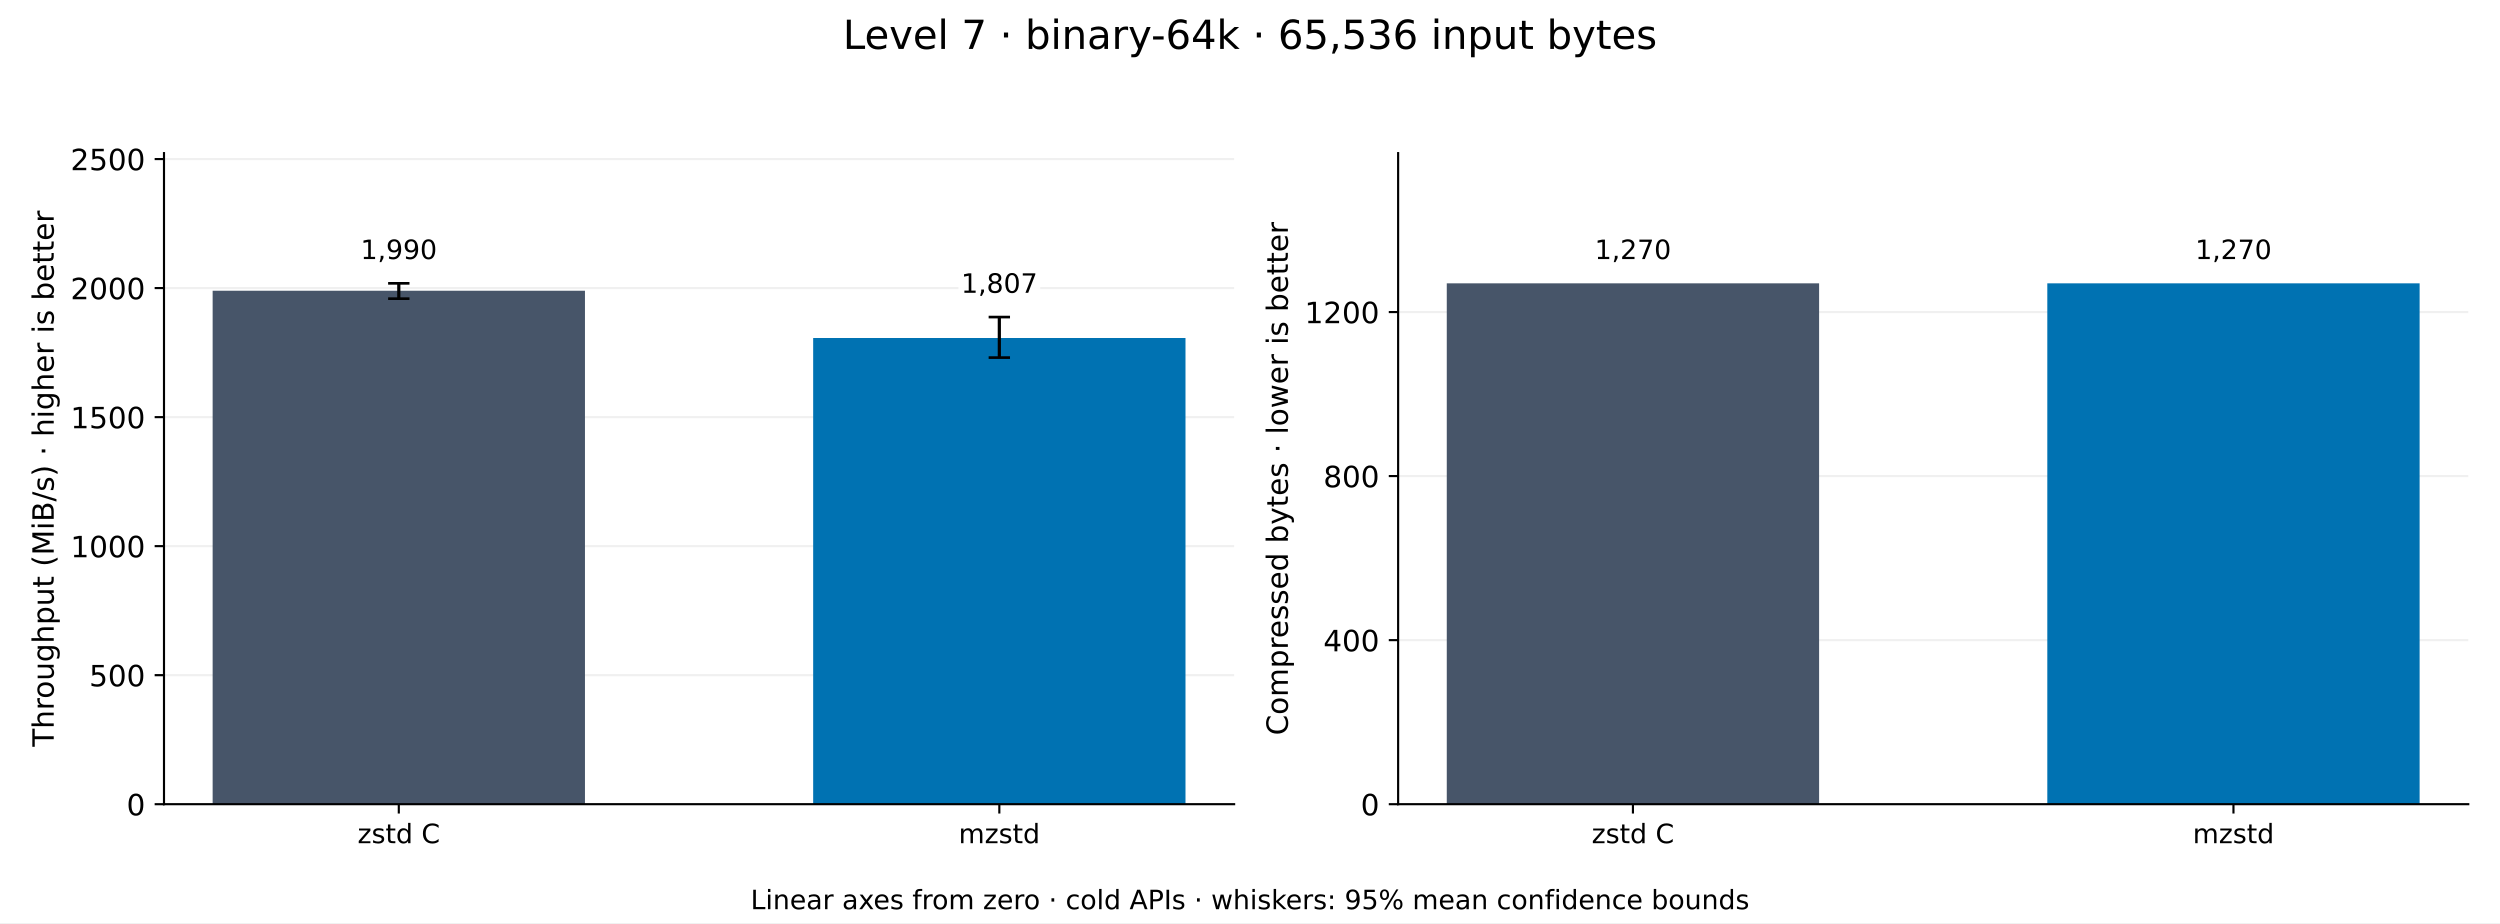
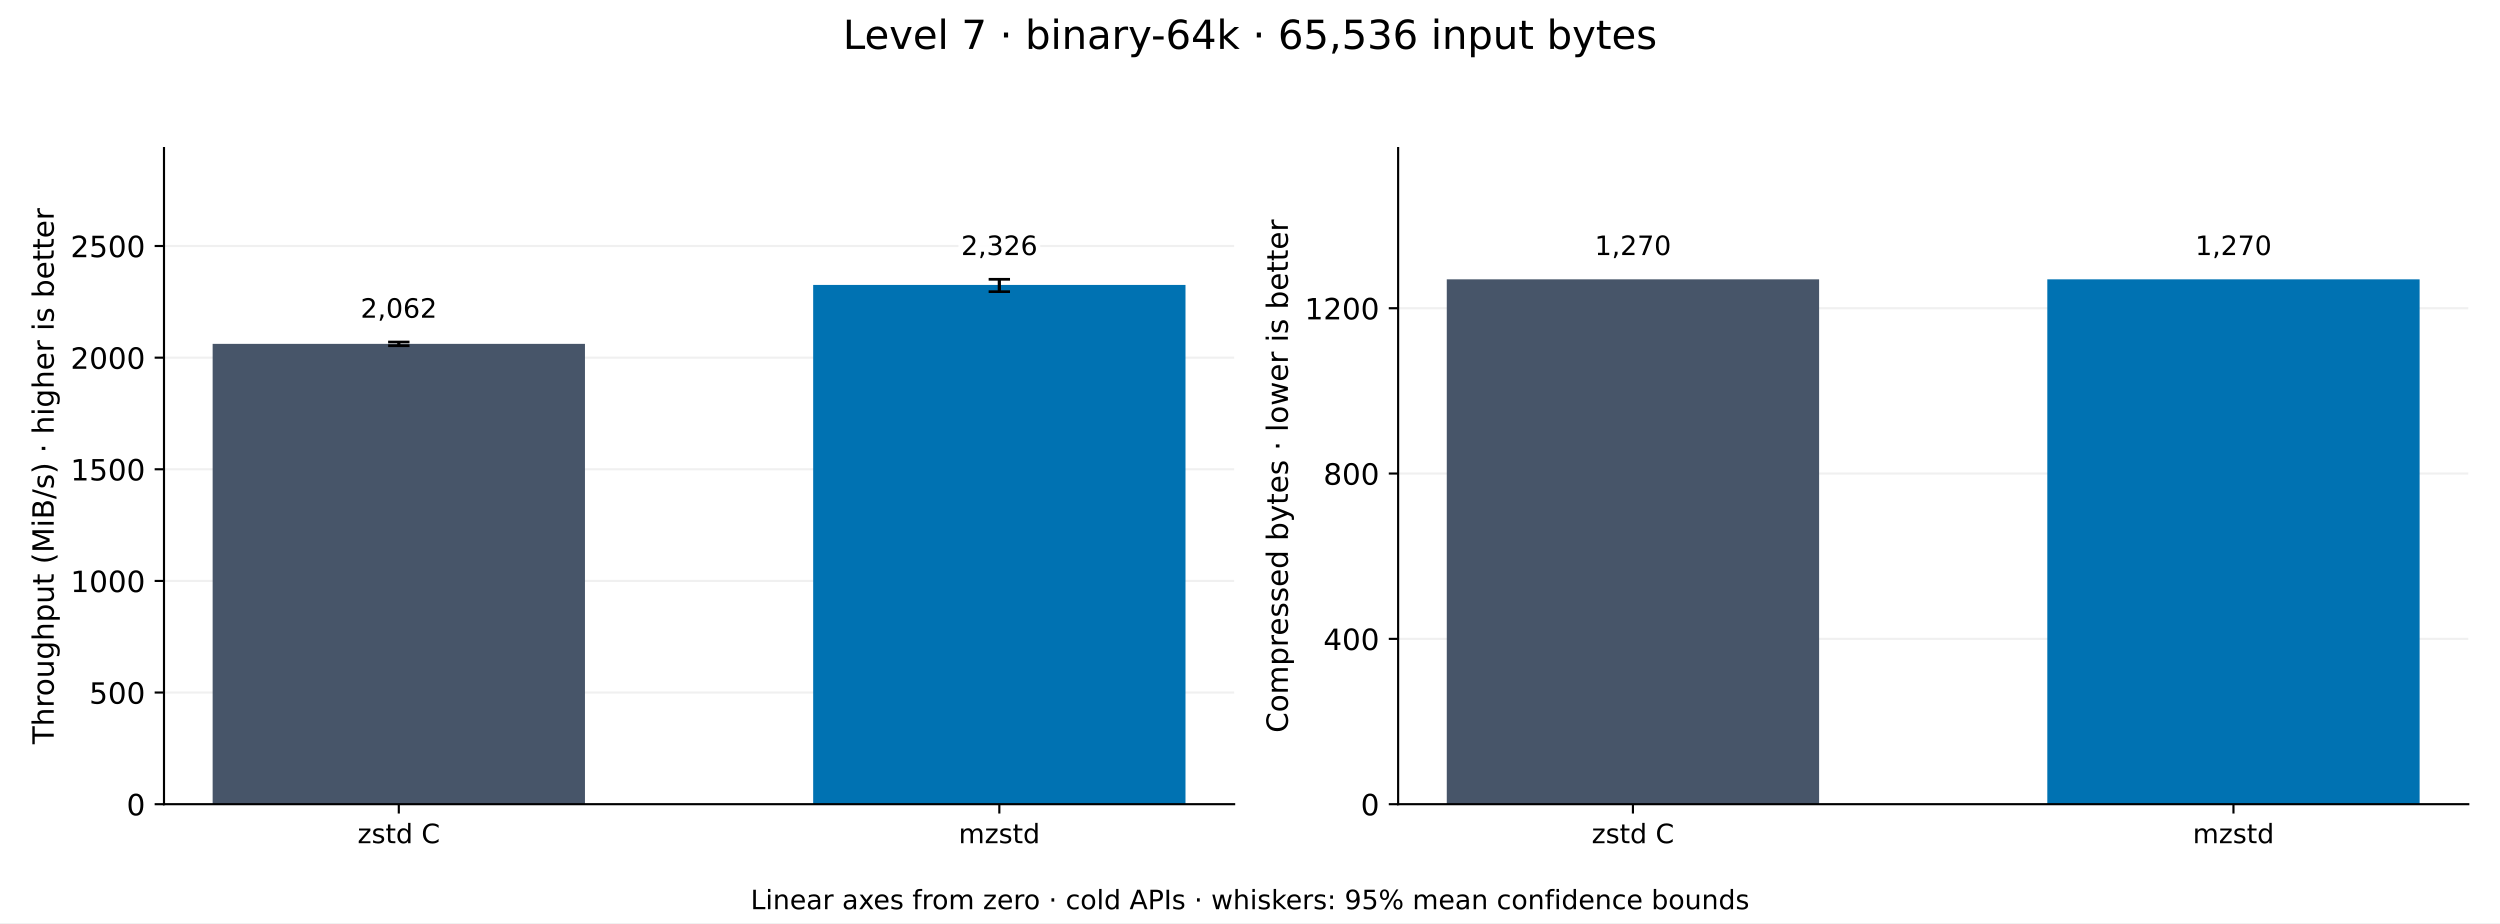
<svg xmlns="http://www.w3.org/2000/svg" xmlns:xlink="http://www.w3.org/1999/xlink" width="936pt" height="345.6pt" viewBox="0 0 936 345.6" version="1.1">
  <defs>
    <style type="text/css">*{stroke-linejoin: round; stroke-linecap: butt}</style>
  </defs>
  <g id="figure_1">
    <g id="patch_1">
      <path d="M 0 345.6 L 936 345.6 L 936 0 L 0 0 z " style="fill: #ffffff" />
    </g>
    <g id="axes_1">
      <g id="patch_2">
-         <path d="M 61.4 301.088 L 462.06 301.088 L 462.06 57.327 L 61.4 57.327 z " style="fill: #ffffff" />
+         <path d="M 61.4 301.088 L 462.06 301.088 L 462.06 55.44 L 61.4 55.44 z " style="fill: #ffffff" />
      </g>
      <g id="matplotlib.axis_1">
        <g id="xtick_1">
          <g id="line2d_1">
            <defs>
              <path id="mcbfd24ea1b" d="M 0 0 L 0 3.5 " style="stroke: #000000; stroke-width: 0.8" />
            </defs>
            <g>
              <use xlink:href="#mcbfd24ea1b" x="149.311" y="301.088" style="stroke: #000000; stroke-width: 0.8" />
            </g>
          </g>
          <g id="text_1">
            <text style="font-size: 10px; font-family: 'DejaVu Sans', 'Bitstream Vera Sans', 'Computer Modern Sans Serif', 'Lucida Grande', 'Verdana', 'Geneva', 'Lucid', 'Arial', 'Helvetica', 'Avant Garde', sans-serif; text-anchor: middle" x="149.311" y="315.686" transform="rotate(-0 149.3114 315.6864)">zstd C</text>
          </g>
        </g>
        <g id="xtick_2">
          <g id="line2d_2">
            <g>
              <use xlink:href="#mcbfd24ea1b" x="374.149" y="301.088" style="stroke: #000000; stroke-width: 0.8" />
            </g>
          </g>
          <g id="text_2">
            <text style="font-size: 10px; font-family: 'DejaVu Sans', 'Bitstream Vera Sans', 'Computer Modern Sans Serif', 'Lucida Grande', 'Verdana', 'Geneva', 'Lucid', 'Arial', 'Helvetica', 'Avant Garde', sans-serif; text-anchor: middle" x="374.149" y="315.686" transform="rotate(-0 374.1486 315.6864)">mzstd</text>
          </g>
        </g>
      </g>
      <g id="matplotlib.axis_2">
        <g id="ytick_1">
          <g id="line2d_3">
-             <path d="M 61.4 301.088 L 462.06 301.088 " clip-path="url(#pfd7508d4da)" style="fill: none; stroke: #b0b0b0; stroke-opacity: 0.18; stroke-width: 0.8; stroke-linecap: square" />
+             <path d="M 61.4 301.088 L 462.06 301.088 " clip-path="url(#p8adc0d4bf5)" style="fill: none; stroke: #b0b0b0; stroke-opacity: 0.18; stroke-width: 0.8; stroke-linecap: square" />
          </g>
          <g id="line2d_4">
            <defs>
              <path id="m862e928616" d="M 0 0 L -3.5 0 " style="stroke: #000000; stroke-width: 0.8" />
            </defs>
            <g>
              <use xlink:href="#m862e928616" x="61.4" y="301.088" style="stroke: #000000; stroke-width: 0.8" />
            </g>
          </g>
          <g id="text_3">
            <text style="font-size: 11px; font-family: 'DejaVu Sans', 'Bitstream Vera Sans', 'Computer Modern Sans Serif', 'Lucida Grande', 'Verdana', 'Geneva', 'Lucid', 'Arial', 'Helvetica', 'Avant Garde', sans-serif; text-anchor: end" x="54.4" y="305.267" transform="rotate(-0 54.4 305.2671)">0</text>
          </g>
        </g>
        <g id="ytick_2">
          <g id="line2d_5">
-             <path d="M 61.4 252.782 L 462.06 252.782 " clip-path="url(#pfd7508d4da)" style="fill: none; stroke: #b0b0b0; stroke-opacity: 0.18; stroke-width: 0.8; stroke-linecap: square" />
+             <path d="M 61.4 259.292 L 462.06 259.292 " clip-path="url(#p8adc0d4bf5)" style="fill: none; stroke: #b0b0b0; stroke-opacity: 0.18; stroke-width: 0.8; stroke-linecap: square" />
          </g>
          <g id="line2d_6">
            <g>
-               <use xlink:href="#m862e928616" x="61.4" y="252.782" style="stroke: #000000; stroke-width: 0.8" />
+               <use xlink:href="#m862e928616" x="61.4" y="259.292" style="stroke: #000000; stroke-width: 0.8" />
            </g>
          </g>
          <g id="text_4">
-             <text style="font-size: 11px; font-family: 'DejaVu Sans', 'Bitstream Vera Sans', 'Computer Modern Sans Serif', 'Lucida Grande', 'Verdana', 'Geneva', 'Lucid', 'Arial', 'Helvetica', 'Avant Garde', sans-serif; text-anchor: end" x="54.4" y="256.961" transform="rotate(-0 54.4 256.9607)">500</text>
+             <text style="font-size: 11px; font-family: 'DejaVu Sans', 'Bitstream Vera Sans', 'Computer Modern Sans Serif', 'Lucida Grande', 'Verdana', 'Geneva', 'Lucid', 'Arial', 'Helvetica', 'Avant Garde', sans-serif; text-anchor: end" x="54.4" y="263.471" transform="rotate(-0 54.4 263.4707)">500</text>
          </g>
        </g>
        <g id="ytick_3">
          <g id="line2d_7">
-             <path d="M 61.4 204.475 L 462.06 204.475 " clip-path="url(#pfd7508d4da)" style="fill: none; stroke: #b0b0b0; stroke-opacity: 0.18; stroke-width: 0.8; stroke-linecap: square" />
+             <path d="M 61.4 217.495 L 462.06 217.495 " clip-path="url(#p8adc0d4bf5)" style="fill: none; stroke: #b0b0b0; stroke-opacity: 0.18; stroke-width: 0.8; stroke-linecap: square" />
          </g>
          <g id="line2d_8">
            <g>
-               <use xlink:href="#m862e928616" x="61.4" y="204.475" style="stroke: #000000; stroke-width: 0.8" />
+               <use xlink:href="#m862e928616" x="61.4" y="217.495" style="stroke: #000000; stroke-width: 0.8" />
            </g>
          </g>
          <g id="text_5">
-             <text style="font-size: 11px; font-family: 'DejaVu Sans', 'Bitstream Vera Sans', 'Computer Modern Sans Serif', 'Lucida Grande', 'Verdana', 'Geneva', 'Lucid', 'Arial', 'Helvetica', 'Avant Garde', sans-serif; text-anchor: end" x="54.4" y="208.654" transform="rotate(-0 54.4 208.6542)">1000</text>
+             <text style="font-size: 11px; font-family: 'DejaVu Sans', 'Bitstream Vera Sans', 'Computer Modern Sans Serif', 'Lucida Grande', 'Verdana', 'Geneva', 'Lucid', 'Arial', 'Helvetica', 'Avant Garde', sans-serif; text-anchor: end" x="54.4" y="221.674" transform="rotate(-0 54.4 221.6743)">1000</text>
          </g>
        </g>
        <g id="ytick_4">
          <g id="line2d_9">
-             <path d="M 61.4 156.169 L 462.06 156.169 " clip-path="url(#pfd7508d4da)" style="fill: none; stroke: #b0b0b0; stroke-opacity: 0.18; stroke-width: 0.8; stroke-linecap: square" />
+             <path d="M 61.4 175.699 L 462.06 175.699 " clip-path="url(#p8adc0d4bf5)" style="fill: none; stroke: #b0b0b0; stroke-opacity: 0.18; stroke-width: 0.8; stroke-linecap: square" />
          </g>
          <g id="line2d_10">
            <g>
-               <use xlink:href="#m862e928616" x="61.4" y="156.169" style="stroke: #000000; stroke-width: 0.8" />
+               <use xlink:href="#m862e928616" x="61.4" y="175.699" style="stroke: #000000; stroke-width: 0.8" />
            </g>
          </g>
          <g id="text_6">
-             <text style="font-size: 11px; font-family: 'DejaVu Sans', 'Bitstream Vera Sans', 'Computer Modern Sans Serif', 'Lucida Grande', 'Verdana', 'Geneva', 'Lucid', 'Arial', 'Helvetica', 'Avant Garde', sans-serif; text-anchor: end" x="54.4" y="160.348" transform="rotate(-0 54.4 160.3477)">1500</text>
+             <text style="font-size: 11px; font-family: 'DejaVu Sans', 'Bitstream Vera Sans', 'Computer Modern Sans Serif', 'Lucida Grande', 'Verdana', 'Geneva', 'Lucid', 'Arial', 'Helvetica', 'Avant Garde', sans-serif; text-anchor: end" x="54.4" y="179.878" transform="rotate(-0 54.4 179.8779)">1500</text>
          </g>
        </g>
        <g id="ytick_5">
          <g id="line2d_11">
-             <path d="M 61.4 107.862 L 462.06 107.862 " clip-path="url(#pfd7508d4da)" style="fill: none; stroke: #b0b0b0; stroke-opacity: 0.18; stroke-width: 0.8; stroke-linecap: square" />
+             <path d="M 61.4 133.902 L 462.06 133.902 " clip-path="url(#p8adc0d4bf5)" style="fill: none; stroke: #b0b0b0; stroke-opacity: 0.18; stroke-width: 0.8; stroke-linecap: square" />
          </g>
          <g id="line2d_12">
            <g>
-               <use xlink:href="#m862e928616" x="61.4" y="107.862" style="stroke: #000000; stroke-width: 0.8" />
+               <use xlink:href="#m862e928616" x="61.4" y="133.902" style="stroke: #000000; stroke-width: 0.8" />
            </g>
          </g>
          <g id="text_7">
-             <text style="font-size: 11px; font-family: 'DejaVu Sans', 'Bitstream Vera Sans', 'Computer Modern Sans Serif', 'Lucida Grande', 'Verdana', 'Geneva', 'Lucid', 'Arial', 'Helvetica', 'Avant Garde', sans-serif; text-anchor: end" x="54.4" y="112.041" transform="rotate(-0 54.4 112.0412)">2000</text>
+             <text style="font-size: 11px; font-family: 'DejaVu Sans', 'Bitstream Vera Sans', 'Computer Modern Sans Serif', 'Lucida Grande', 'Verdana', 'Geneva', 'Lucid', 'Arial', 'Helvetica', 'Avant Garde', sans-serif; text-anchor: end" x="54.4" y="138.081" transform="rotate(-0 54.4 138.0815)">2000</text>
          </g>
        </g>
        <g id="ytick_6">
          <g id="line2d_13">
-             <path d="M 61.4 59.556 L 462.06 59.556 " clip-path="url(#pfd7508d4da)" style="fill: none; stroke: #b0b0b0; stroke-opacity: 0.18; stroke-width: 0.8; stroke-linecap: square" />
+             <path d="M 61.4 92.106 L 462.06 92.106 " clip-path="url(#p8adc0d4bf5)" style="fill: none; stroke: #b0b0b0; stroke-opacity: 0.18; stroke-width: 0.8; stroke-linecap: square" />
          </g>
          <g id="line2d_14">
            <g>
-               <use xlink:href="#m862e928616" x="61.4" y="59.556" style="stroke: #000000; stroke-width: 0.8" />
+               <use xlink:href="#m862e928616" x="61.4" y="92.106" style="stroke: #000000; stroke-width: 0.8" />
            </g>
          </g>
          <g id="text_8">
-             <text style="font-size: 11px; font-family: 'DejaVu Sans', 'Bitstream Vera Sans', 'Computer Modern Sans Serif', 'Lucida Grande', 'Verdana', 'Geneva', 'Lucid', 'Arial', 'Helvetica', 'Avant Garde', sans-serif; text-anchor: end" x="54.4" y="63.735" transform="rotate(-0 54.4 63.73477)">2500</text>
+             <text style="font-size: 11px; font-family: 'DejaVu Sans', 'Bitstream Vera Sans', 'Computer Modern Sans Serif', 'Lucida Grande', 'Verdana', 'Geneva', 'Lucid', 'Arial', 'Helvetica', 'Avant Garde', sans-serif; text-anchor: end" x="54.4" y="96.285" transform="rotate(-0 54.4 96.28503)">2500</text>
          </g>
        </g>
        <g id="text_9">
-           <text style="font-size: 11px; font-family: 'DejaVu Sans', 'Bitstream Vera Sans', 'Computer Modern Sans Serif', 'Lucida Grande', 'Verdana', 'Geneva', 'Lucid', 'Arial', 'Helvetica', 'Avant Garde', sans-serif; text-anchor: middle" x="20.117" y="179.207" transform="rotate(-90 20.11734 179.2073)">Throughput (MiB/s) · higher is better</text>
+           <text style="font-size: 11px; font-family: 'DejaVu Sans', 'Bitstream Vera Sans', 'Computer Modern Sans Serif', 'Lucida Grande', 'Verdana', 'Geneva', 'Lucid', 'Arial', 'Helvetica', 'Avant Garde', sans-serif; text-anchor: middle" x="20.117" y="178.264" transform="rotate(-90 20.11734 178.264)">Throughput (MiB/s) · higher is better</text>
        </g>
      </g>
      <g id="patch_3">
-         <path d="M 79.612 301.088 L 219.011 301.088 L 219.011 108.863 L 79.612 108.863 z " clip-path="url(#pfd7508d4da)" style="fill: #475569" />
+         <path d="M 79.612 301.088 L 219.011 301.088 L 219.011 128.733 L 79.612 128.733 z " clip-path="url(#p8adc0d4bf5)" style="fill: #475569" />
      </g>
      <g id="patch_4">
-         <path d="M 304.449 301.088 L 443.848 301.088 L 443.848 126.552 L 304.449 126.552 z " clip-path="url(#pfd7508d4da)" style="fill: #0072b2" />
+         <path d="M 304.449 301.088 L 443.848 301.088 L 443.848 106.675 L 304.449 106.675 z " clip-path="url(#p8adc0d4bf5)" style="fill: #0072b2" />
      </g>
      <g id="LineCollection_1">
-         <path d="M 149.311 111.819 L 149.311 106.079 " clip-path="url(#pfd7508d4da)" style="fill: none; stroke: #000000; stroke-width: 1.2" />
-         <path d="M 374.149 133.894 L 374.149 118.705 " clip-path="url(#pfd7508d4da)" style="fill: none; stroke: #000000; stroke-width: 1.2" />
+         <path d="M 149.311 129.449 L 149.311 128.041 " clip-path="url(#p8adc0d4bf5)" style="fill: none; stroke: #000000; stroke-width: 1.2" />
+         <path d="M 374.149 109.205 L 374.149 104.57 " clip-path="url(#p8adc0d4bf5)" style="fill: none; stroke: #000000; stroke-width: 1.2" />
      </g>
      <g id="line2d_15">
        <defs>
          <path id="mf7f69e77f0" d="M 4 0 L -4 -0 " style="stroke: #000000" />
        </defs>
-         <g clip-path="url(#pfd7508d4da)">
-           <use xlink:href="#mf7f69e77f0" x="149.311" y="111.819" style="fill: #1f77b4; stroke: #000000" />
-           <use xlink:href="#mf7f69e77f0" x="374.149" y="133.894" style="fill: #1f77b4; stroke: #000000" />
+         <g clip-path="url(#p8adc0d4bf5)">
+           <use xlink:href="#mf7f69e77f0" x="149.311" y="129.449" style="fill: #1f77b4; stroke: #000000" />
+           <use xlink:href="#mf7f69e77f0" x="374.149" y="109.205" style="fill: #1f77b4; stroke: #000000" />
        </g>
      </g>
      <g id="line2d_16">
-         <g clip-path="url(#pfd7508d4da)">
-           <use xlink:href="#mf7f69e77f0" x="149.311" y="106.079" style="fill: #1f77b4; stroke: #000000" />
-           <use xlink:href="#mf7f69e77f0" x="374.149" y="118.705" style="fill: #1f77b4; stroke: #000000" />
+         <g clip-path="url(#p8adc0d4bf5)">
+           <use xlink:href="#mf7f69e77f0" x="149.311" y="128.041" style="fill: #1f77b4; stroke: #000000" />
+           <use xlink:href="#mf7f69e77f0" x="374.149" y="104.57" style="fill: #1f77b4; stroke: #000000" />
        </g>
      </g>
      <g id="patch_5">
-         <path d="M 61.4 301.088 L 61.4 57.327 " style="fill: none; stroke: #000000; stroke-width: 0.8; stroke-linejoin: miter; stroke-linecap: square" />
+         <path d="M 61.4 301.088 L 61.4 55.44 " style="fill: none; stroke: #000000; stroke-width: 0.8; stroke-linejoin: miter; stroke-linecap: square" />
      </g>
      <g id="patch_6">
        <path d="M 61.4 301.088 L 462.06 301.088 " style="fill: none; stroke: #000000; stroke-width: 0.8; stroke-linejoin: miter; stroke-linecap: square" />
      </g>
      <g id="text_10">
        <g id="patch_7">
-           <path d="M 133.997 100.079 L 164.625 100.079 L 164.625 88.401 L 133.997 88.401 z " style="fill: #ffffff; opacity: 0.9" />
-         </g>
-         <text style="font-size: 10px; font-family: 'DejaVu Sans', 'Bitstream Vera Sans', 'Computer Modern Sans Serif', 'Lucida Grande', 'Verdana', 'Geneva', 'Lucid', 'Arial', 'Helvetica', 'Avant Garde', sans-serif; text-anchor: middle" x="149.311" y="96.999" transform="rotate(-0 149.3114 96.99926)">1,990</text>
+           <path d="M 133.997 122.041 L 164.625 122.041 L 164.625 110.363 L 133.997 110.363 z " style="fill: #ffffff; opacity: 0.9" />
+         </g>
+         <text style="font-size: 10px; font-family: 'DejaVu Sans', 'Bitstream Vera Sans', 'Computer Modern Sans Serif', 'Lucida Grande', 'Verdana', 'Geneva', 'Lucid', 'Arial', 'Helvetica', 'Avant Garde', sans-serif; text-anchor: middle" x="149.311" y="118.961" transform="rotate(-0 149.3114 118.9614)">2,062</text>
      </g>
      <g id="text_11">
        <g id="patch_8">
-           <path d="M 358.835 112.705 L 389.463 112.705 L 389.463 101.027 L 358.835 101.027 z " style="fill: #ffffff; opacity: 0.9" />
-         </g>
-         <text style="font-size: 10px; font-family: 'DejaVu Sans', 'Bitstream Vera Sans', 'Computer Modern Sans Serif', 'Lucida Grande', 'Verdana', 'Geneva', 'Lucid', 'Arial', 'Helvetica', 'Avant Garde', sans-serif; text-anchor: middle" x="374.149" y="109.626" transform="rotate(-0 374.1486 109.6256)">1,807</text>
+           <path d="M 358.835 98.57 L 389.463 98.57 L 389.463 86.891 L 358.835 86.891 z " style="fill: #ffffff; opacity: 0.9" />
+         </g>
+         <text style="font-size: 10px; font-family: 'DejaVu Sans', 'Bitstream Vera Sans', 'Computer Modern Sans Serif', 'Lucida Grande', 'Verdana', 'Geneva', 'Lucid', 'Arial', 'Helvetica', 'Avant Garde', sans-serif; text-anchor: middle" x="374.149" y="95.49" transform="rotate(-0 374.1486 95.48991)">2,326</text>
      </g>
    </g>
    <g id="axes_2">
      <g id="patch_9">
-         <path d="M 523.46 301.088 L 924.12 301.088 L 924.12 57.327 L 523.46 57.327 z " style="fill: #ffffff" />
+         <path d="M 523.46 301.088 L 924.12 301.088 L 924.12 55.44 L 523.46 55.44 z " style="fill: #ffffff" />
      </g>
      <g id="matplotlib.axis_3">
        <g id="xtick_3">
          <g id="line2d_17">
            <g>
              <use xlink:href="#mcbfd24ea1b" x="611.371" y="301.088" style="stroke: #000000; stroke-width: 0.8" />
            </g>
          </g>
          <g id="text_12">
            <text style="font-size: 10px; font-family: 'DejaVu Sans', 'Bitstream Vera Sans', 'Computer Modern Sans Serif', 'Lucida Grande', 'Verdana', 'Geneva', 'Lucid', 'Arial', 'Helvetica', 'Avant Garde', sans-serif; text-anchor: middle" x="611.371" y="315.686" transform="rotate(-0 611.3714 315.6864)">zstd C</text>
          </g>
        </g>
        <g id="xtick_4">
          <g id="line2d_18">
            <g>
              <use xlink:href="#mcbfd24ea1b" x="836.209" y="301.088" style="stroke: #000000; stroke-width: 0.8" />
            </g>
          </g>
          <g id="text_13">
            <text style="font-size: 10px; font-family: 'DejaVu Sans', 'Bitstream Vera Sans', 'Computer Modern Sans Serif', 'Lucida Grande', 'Verdana', 'Geneva', 'Lucid', 'Arial', 'Helvetica', 'Avant Garde', sans-serif; text-anchor: middle" x="836.209" y="315.686" transform="rotate(-0 836.2086 315.6864)">mzstd</text>
          </g>
        </g>
      </g>
      <g id="matplotlib.axis_4">
        <g id="ytick_7">
          <g id="line2d_19">
-             <path d="M 523.46 301.088 L 924.12 301.088 " clip-path="url(#p67c1af9917)" style="fill: none; stroke: #b0b0b0; stroke-opacity: 0.18; stroke-width: 0.8; stroke-linecap: square" />
+             <path d="M 523.46 301.088 L 924.12 301.088 " clip-path="url(#pa62b2b81f9)" style="fill: none; stroke: #b0b0b0; stroke-opacity: 0.18; stroke-width: 0.8; stroke-linecap: square" />
          </g>
          <g id="line2d_20">
            <g>
              <use xlink:href="#m862e928616" x="523.46" y="301.088" style="stroke: #000000; stroke-width: 0.8" />
            </g>
          </g>
          <g id="text_14">
            <text style="font-size: 11px; font-family: 'DejaVu Sans', 'Bitstream Vera Sans', 'Computer Modern Sans Serif', 'Lucida Grande', 'Verdana', 'Geneva', 'Lucid', 'Arial', 'Helvetica', 'Avant Garde', sans-serif; text-anchor: end" x="516.46" y="305.267" transform="rotate(-0 516.46 305.2671)">0</text>
          </g>
        </g>
        <g id="ytick_8">
          <g id="line2d_21">
-             <path d="M 523.46 239.668 L 924.12 239.668 " clip-path="url(#p67c1af9917)" style="fill: none; stroke: #b0b0b0; stroke-opacity: 0.18; stroke-width: 0.8; stroke-linecap: square" />
+             <path d="M 523.46 239.192 L 924.12 239.192 " clip-path="url(#pa62b2b81f9)" style="fill: none; stroke: #b0b0b0; stroke-opacity: 0.18; stroke-width: 0.8; stroke-linecap: square" />
          </g>
          <g id="line2d_22">
            <g>
-               <use xlink:href="#m862e928616" x="523.46" y="239.668" style="stroke: #000000; stroke-width: 0.8" />
+               <use xlink:href="#m862e928616" x="523.46" y="239.192" style="stroke: #000000; stroke-width: 0.8" />
            </g>
          </g>
          <g id="text_15">
-             <text style="font-size: 11px; font-family: 'DejaVu Sans', 'Bitstream Vera Sans', 'Computer Modern Sans Serif', 'Lucida Grande', 'Verdana', 'Geneva', 'Lucid', 'Arial', 'Helvetica', 'Avant Garde', sans-serif; text-anchor: end" x="516.46" y="243.847" transform="rotate(-0 516.46 243.847)">400</text>
+             <text style="font-size: 11px; font-family: 'DejaVu Sans', 'Bitstream Vera Sans', 'Computer Modern Sans Serif', 'Lucida Grande', 'Verdana', 'Geneva', 'Lucid', 'Arial', 'Helvetica', 'Avant Garde', sans-serif; text-anchor: end" x="516.46" y="243.372" transform="rotate(-0 516.46 243.3716)">400</text>
          </g>
        </g>
        <g id="ytick_9">
          <g id="line2d_23">
-             <path d="M 523.46 178.248 L 924.12 178.248 " clip-path="url(#p67c1af9917)" style="fill: none; stroke: #b0b0b0; stroke-opacity: 0.18; stroke-width: 0.8; stroke-linecap: square" />
+             <path d="M 523.46 177.297 L 924.12 177.297 " clip-path="url(#pa62b2b81f9)" style="fill: none; stroke: #b0b0b0; stroke-opacity: 0.18; stroke-width: 0.8; stroke-linecap: square" />
          </g>
          <g id="line2d_24">
            <g>
-               <use xlink:href="#m862e928616" x="523.46" y="178.248" style="stroke: #000000; stroke-width: 0.8" />
+               <use xlink:href="#m862e928616" x="523.46" y="177.297" style="stroke: #000000; stroke-width: 0.8" />
            </g>
          </g>
          <g id="text_16">
-             <text style="font-size: 11px; font-family: 'DejaVu Sans', 'Bitstream Vera Sans', 'Computer Modern Sans Serif', 'Lucida Grande', 'Verdana', 'Geneva', 'Lucid', 'Arial', 'Helvetica', 'Avant Garde', sans-serif; text-anchor: end" x="516.46" y="182.427" transform="rotate(-0 516.46 182.4268)">800</text>
+             <text style="font-size: 11px; font-family: 'DejaVu Sans', 'Bitstream Vera Sans', 'Computer Modern Sans Serif', 'Lucida Grande', 'Verdana', 'Geneva', 'Lucid', 'Arial', 'Helvetica', 'Avant Garde', sans-serif; text-anchor: end" x="516.46" y="181.476" transform="rotate(-0 516.46 181.476)">800</text>
          </g>
        </g>
        <g id="ytick_10">
          <g id="line2d_25">
-             <path d="M 523.46 116.827 L 924.12 116.827 " clip-path="url(#p67c1af9917)" style="fill: none; stroke: #b0b0b0; stroke-opacity: 0.18; stroke-width: 0.8; stroke-linecap: square" />
+             <path d="M 523.46 115.401 L 924.12 115.401 " clip-path="url(#pa62b2b81f9)" style="fill: none; stroke: #b0b0b0; stroke-opacity: 0.18; stroke-width: 0.8; stroke-linecap: square" />
          </g>
          <g id="line2d_26">
            <g>
-               <use xlink:href="#m862e928616" x="523.46" y="116.827" style="stroke: #000000; stroke-width: 0.8" />
+               <use xlink:href="#m862e928616" x="523.46" y="115.401" style="stroke: #000000; stroke-width: 0.8" />
            </g>
          </g>
          <g id="text_17">
-             <text style="font-size: 11px; font-family: 'DejaVu Sans', 'Bitstream Vera Sans', 'Computer Modern Sans Serif', 'Lucida Grande', 'Verdana', 'Geneva', 'Lucid', 'Arial', 'Helvetica', 'Avant Garde', sans-serif; text-anchor: end" x="516.46" y="121.007" transform="rotate(-0 516.46 121.0066)">1200</text>
+             <text style="font-size: 11px; font-family: 'DejaVu Sans', 'Bitstream Vera Sans', 'Computer Modern Sans Serif', 'Lucida Grande', 'Verdana', 'Geneva', 'Lucid', 'Arial', 'Helvetica', 'Avant Garde', sans-serif; text-anchor: end" x="516.46" y="119.58" transform="rotate(-0 516.46 119.5805)">1200</text>
          </g>
        </g>
        <g id="text_18">
-           <text style="font-size: 11px; font-family: 'DejaVu Sans', 'Bitstream Vera Sans', 'Computer Modern Sans Serif', 'Lucida Grande', 'Verdana', 'Geneva', 'Lucid', 'Arial', 'Helvetica', 'Avant Garde', sans-serif; text-anchor: middle" x="482.177" y="179.207" transform="rotate(-90 482.1773 179.2073)">Compressed bytes · lower is better</text>
+           <text style="font-size: 11px; font-family: 'DejaVu Sans', 'Bitstream Vera Sans', 'Computer Modern Sans Serif', 'Lucida Grande', 'Verdana', 'Geneva', 'Lucid', 'Arial', 'Helvetica', 'Avant Garde', sans-serif; text-anchor: middle" x="482.177" y="178.264" transform="rotate(-90 482.1773 178.264)">Compressed bytes · lower is better</text>
        </g>
      </g>
      <g id="patch_10">
-         <path d="M 541.672 301.088 L 681.071 301.088 L 681.071 106.079 L 541.672 106.079 z " clip-path="url(#p67c1af9917)" style="fill: #475569" />
+         <path d="M 541.672 301.088 L 681.071 301.088 L 681.071 104.57 L 541.672 104.57 z " clip-path="url(#pa62b2b81f9)" style="fill: #475569" />
      </g>
      <g id="patch_11">
-         <path d="M 766.509 301.088 L 905.908 301.088 L 905.908 106.079 L 766.509 106.079 z " clip-path="url(#p67c1af9917)" style="fill: #0072b2" />
+         <path d="M 766.509 301.088 L 905.908 301.088 L 905.908 104.57 L 766.509 104.57 z " clip-path="url(#pa62b2b81f9)" style="fill: #0072b2" />
      </g>
      <g id="patch_12">
-         <path d="M 523.46 301.088 L 523.46 57.327 " style="fill: none; stroke: #000000; stroke-width: 0.8; stroke-linejoin: miter; stroke-linecap: square" />
+         <path d="M 523.46 301.088 L 523.46 55.44 " style="fill: none; stroke: #000000; stroke-width: 0.8; stroke-linejoin: miter; stroke-linecap: square" />
      </g>
      <g id="patch_13">
        <path d="M 523.46 301.088 L 924.12 301.088 " style="fill: none; stroke: #000000; stroke-width: 0.8; stroke-linejoin: miter; stroke-linecap: square" />
      </g>
      <g id="text_19">
        <g id="patch_14">
-           <path d="M 596.057 100.079 L 626.685 100.079 L 626.685 88.401 L 596.057 88.401 z " style="fill: #ffffff; opacity: 0.9" />
-         </g>
-         <text style="font-size: 10px; font-family: 'DejaVu Sans', 'Bitstream Vera Sans', 'Computer Modern Sans Serif', 'Lucida Grande', 'Verdana', 'Geneva', 'Lucid', 'Arial', 'Helvetica', 'Avant Garde', sans-serif; text-anchor: middle" x="611.371" y="96.999" transform="rotate(-0 611.3714 96.99926)">1,270</text>
+           <path d="M 596.057 98.57 L 626.685 98.57 L 626.685 86.891 L 596.057 86.891 z " style="fill: #ffffff; opacity: 0.9" />
+         </g>
+         <text style="font-size: 10px; font-family: 'DejaVu Sans', 'Bitstream Vera Sans', 'Computer Modern Sans Serif', 'Lucida Grande', 'Verdana', 'Geneva', 'Lucid', 'Arial', 'Helvetica', 'Avant Garde', sans-serif; text-anchor: middle" x="611.371" y="95.49" transform="rotate(-0 611.3714 95.48991)">1,270</text>
      </g>
      <g id="text_20">
        <g id="patch_15">
-           <path d="M 820.895 100.079 L 851.523 100.079 L 851.523 88.401 L 820.895 88.401 z " style="fill: #ffffff; opacity: 0.9" />
-         </g>
-         <text style="font-size: 10px; font-family: 'DejaVu Sans', 'Bitstream Vera Sans', 'Computer Modern Sans Serif', 'Lucida Grande', 'Verdana', 'Geneva', 'Lucid', 'Arial', 'Helvetica', 'Avant Garde', sans-serif; text-anchor: middle" x="836.209" y="96.999" transform="rotate(-0 836.2086 96.99926)">1,270</text>
+           <path d="M 820.895 98.57 L 851.523 98.57 L 851.523 86.891 L 820.895 86.891 z " style="fill: #ffffff; opacity: 0.9" />
+         </g>
+         <text style="font-size: 10px; font-family: 'DejaVu Sans', 'Bitstream Vera Sans', 'Computer Modern Sans Serif', 'Lucida Grande', 'Verdana', 'Geneva', 'Lucid', 'Arial', 'Helvetica', 'Avant Garde', sans-serif; text-anchor: middle" x="836.209" y="95.49" transform="rotate(-0 836.2086 95.48991)">1,270</text>
      </g>
    </g>
    <g id="text_21">
      <text style="font-size: 15px; font-family: 'DejaVu Sans', 'Bitstream Vera Sans', 'Computer Modern Sans Serif', 'Lucida Grande', 'Verdana', 'Geneva', 'Lucid', 'Arial', 'Helvetica', 'Avant Garde', sans-serif; text-anchor: middle" x="468" y="18.31" transform="rotate(-0 468 18.30966)">Level 7 · binary-64k · 65,536 input bytes</text>
    </g>
    <g id="text_22">
      <text style="font-size: 10px; font-family: 'DejaVu Sans', 'Bitstream Vera Sans', 'Computer Modern Sans Serif', 'Lucida Grande', 'Verdana', 'Geneva', 'Lucid', 'Arial', 'Helvetica', 'Avant Garde', sans-serif; text-anchor: middle" x="468" y="340.416" transform="rotate(-0 468 340.416)">Linear axes from zero · cold APIs · whiskers: 95% mean confidence bounds</text>
    </g>
  </g>
  <defs>
-     <clipPath id="pfd7508d4da">
-       <rect x="61.4" y="57.327" width="400.66" height="243.761" />
+     <clipPath id="p8adc0d4bf5">
+       <rect x="61.4" y="55.44" width="400.66" height="245.648" />
    </clipPath>
-     <clipPath id="p67c1af9917">
-       <rect x="523.46" y="57.327" width="400.66" height="243.761" />
+     <clipPath id="pa62b2b81f9">
+       <rect x="523.46" y="55.44" width="400.66" height="245.648" />
    </clipPath>
  </defs>
</svg>
